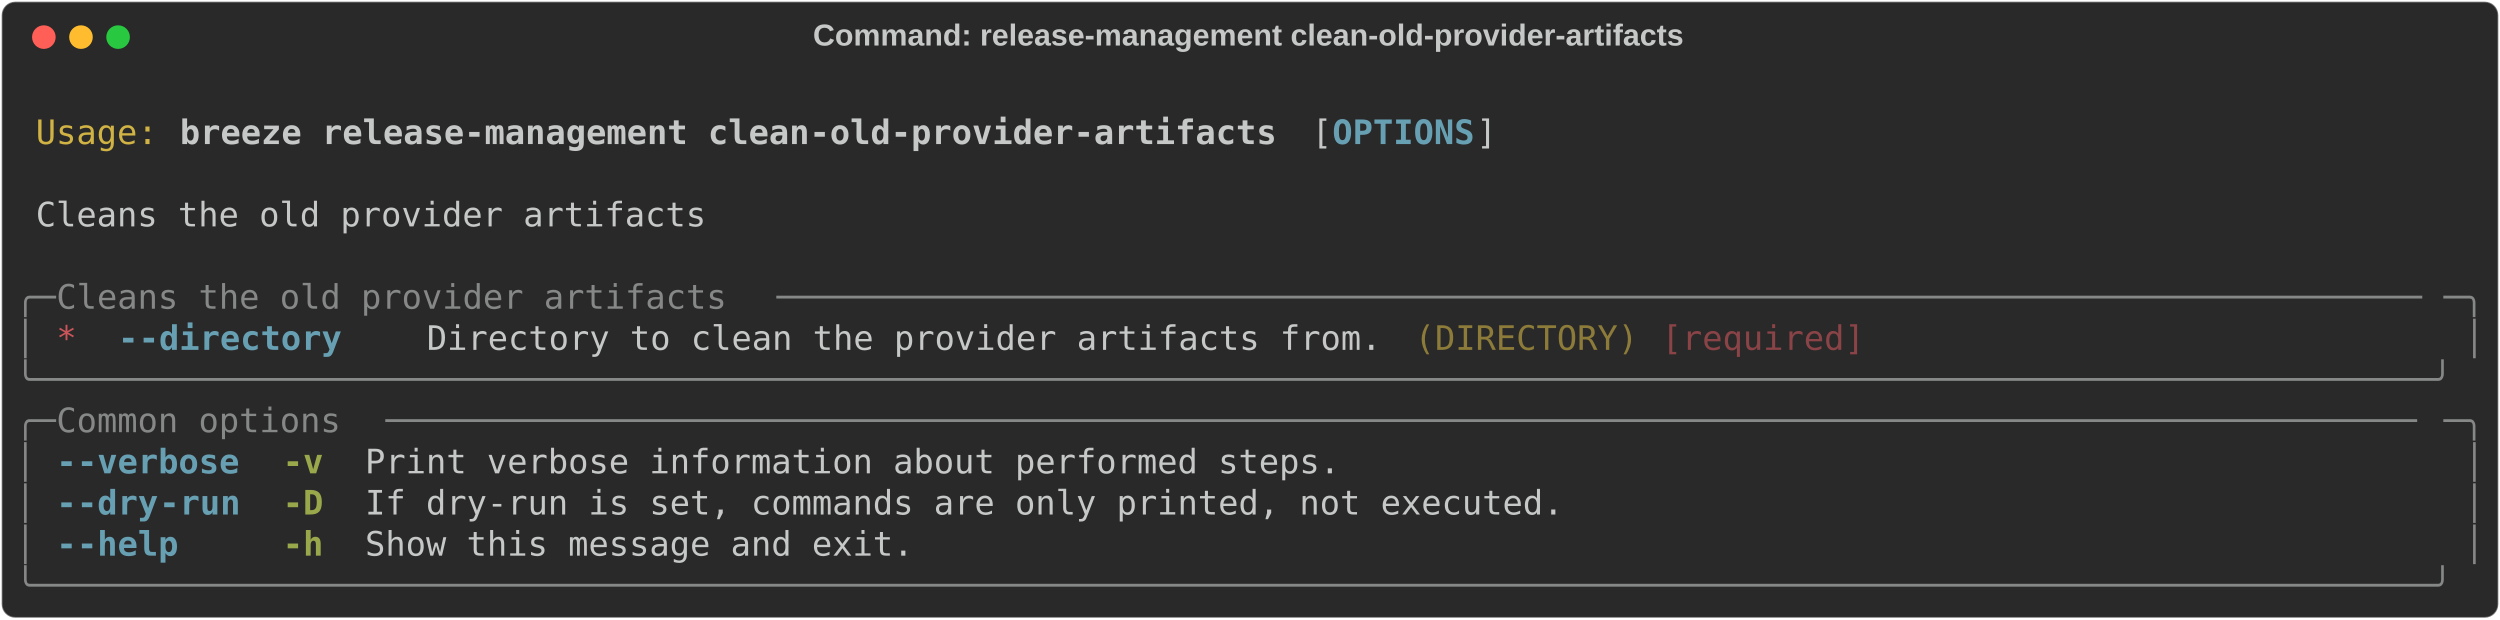
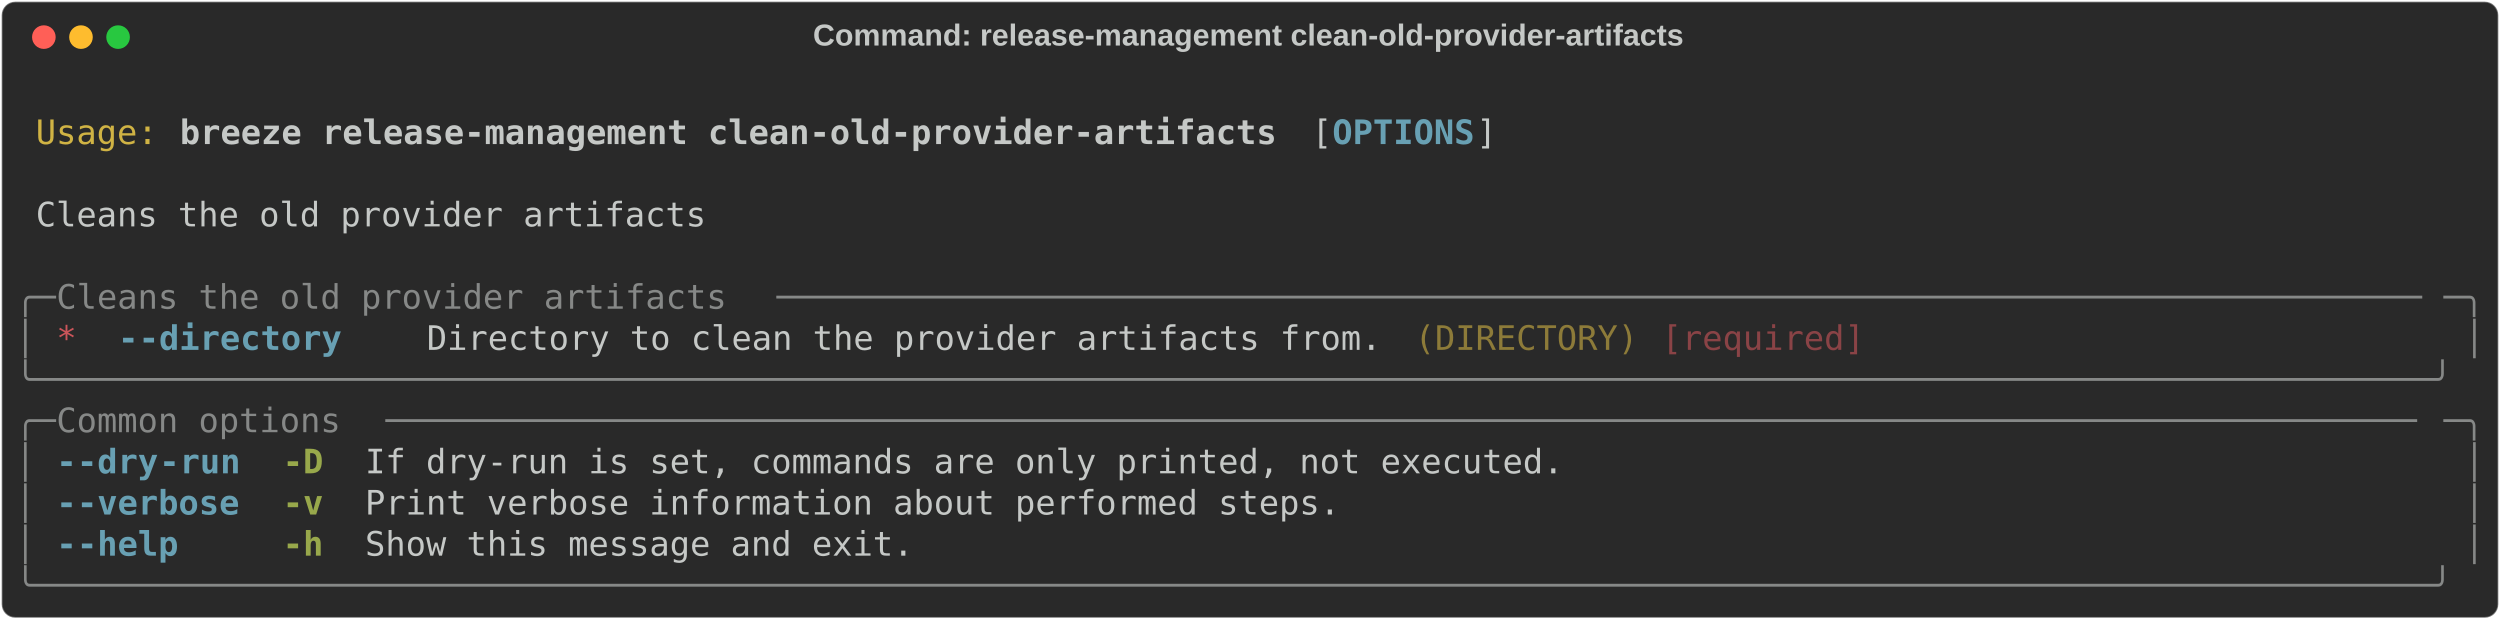
<svg xmlns="http://www.w3.org/2000/svg" class="rich-terminal" viewBox="0 0 1482 367.2">
  <style>

    @font-face {
        font-family: "Fira Code";
        src: local("FiraCode-Regular"),
                url("https://cdnjs.cloudflare.com/ajax/libs/firacode/6.2.0/woff2/FiraCode-Regular.woff2") format("woff2"),
                url("https://cdnjs.cloudflare.com/ajax/libs/firacode/6.2.0/woff/FiraCode-Regular.woff") format("woff");
        font-style: normal;
        font-weight: 400;
    }
    @font-face {
        font-family: "Fira Code";
        src: local("FiraCode-Bold"),
                url("https://cdnjs.cloudflare.com/ajax/libs/firacode/6.2.0/woff2/FiraCode-Bold.woff2") format("woff2"),
                url("https://cdnjs.cloudflare.com/ajax/libs/firacode/6.2.0/woff/FiraCode-Bold.woff") format("woff");
        font-style: bold;
        font-weight: 700;
    }

    .breeze-release-management-clean-old-provider-artifacts-matrix {
        font-family: Fira Code, monospace;
        font-size: 20px;
        line-height: 24.4px;
        font-variant-east-asian: full-width;
    }

    .breeze-release-management-clean-old-provider-artifacts-title {
        font-size: 18px;
        font-weight: bold;
        font-family: arial;
    }

    .breeze-release-management-clean-old-provider-artifacts-r1 { fill: #c5c8c6 }
.breeze-release-management-clean-old-provider-artifacts-r2 { fill: #d0b344 }
.breeze-release-management-clean-old-provider-artifacts-r3 { fill: #c5c8c6;font-weight: bold }
.breeze-release-management-clean-old-provider-artifacts-r4 { fill: #68a0b3;font-weight: bold }
.breeze-release-management-clean-old-provider-artifacts-r5 { fill: #868887 }
.breeze-release-management-clean-old-provider-artifacts-r6 { fill: #cc555a }
.breeze-release-management-clean-old-provider-artifacts-r7 { fill: #8d7b39 }
.breeze-release-management-clean-old-provider-artifacts-r8 { fill: #8a4346 }
.breeze-release-management-clean-old-provider-artifacts-r9 { fill: #98a84b;font-weight: bold }
    </style>
  <defs>
    <clipPath id="breeze-release-management-clean-old-provider-artifacts-clip-terminal">
      <rect x="0" y="0" width="1463.0" height="316.2" />
    </clipPath>
    <clipPath id="breeze-release-management-clean-old-provider-artifacts-line-0">
      <rect x="0" y="1.5" width="1464" height="24.65" />
    </clipPath>
    <clipPath id="breeze-release-management-clean-old-provider-artifacts-line-1">
      <rect x="0" y="25.9" width="1464" height="24.65" />
    </clipPath>
    <clipPath id="breeze-release-management-clean-old-provider-artifacts-line-2">
      <rect x="0" y="50.3" width="1464" height="24.65" />
    </clipPath>
    <clipPath id="breeze-release-management-clean-old-provider-artifacts-line-3">
      <rect x="0" y="74.7" width="1464" height="24.65" />
    </clipPath>
    <clipPath id="breeze-release-management-clean-old-provider-artifacts-line-4">
      <rect x="0" y="99.1" width="1464" height="24.65" />
    </clipPath>
    <clipPath id="breeze-release-management-clean-old-provider-artifacts-line-5">
      <rect x="0" y="123.5" width="1464" height="24.65" />
    </clipPath>
    <clipPath id="breeze-release-management-clean-old-provider-artifacts-line-6">
      <rect x="0" y="147.9" width="1464" height="24.65" />
    </clipPath>
    <clipPath id="breeze-release-management-clean-old-provider-artifacts-line-7">
      <rect x="0" y="172.3" width="1464" height="24.65" />
    </clipPath>
    <clipPath id="breeze-release-management-clean-old-provider-artifacts-line-8">
      <rect x="0" y="196.7" width="1464" height="24.65" />
    </clipPath>
    <clipPath id="breeze-release-management-clean-old-provider-artifacts-line-9">
      <rect x="0" y="221.1" width="1464" height="24.65" />
    </clipPath>
    <clipPath id="breeze-release-management-clean-old-provider-artifacts-line-10">
      <rect x="0" y="245.5" width="1464" height="24.65" />
    </clipPath>
    <clipPath id="breeze-release-management-clean-old-provider-artifacts-line-11">
      <rect x="0" y="269.9" width="1464" height="24.65" />
    </clipPath>
  </defs>
  <rect fill="#292929" stroke="rgba(255,255,255,0.35)" stroke-width="1" x="1" y="1" width="1480" height="365.2" rx="8" />
  <text class="breeze-release-management-clean-old-provider-artifacts-title" fill="#c5c8c6" text-anchor="middle" x="740" y="27">Command: release-management clean-old-provider-artifacts</text>
  <g transform="translate(26,22)">
    <circle cx="0" cy="0" r="7" fill="#ff5f57" />
    <circle cx="22" cy="0" r="7" fill="#febc2e" />
    <circle cx="44" cy="0" r="7" fill="#28c840" />
  </g>
  <g transform="translate(9, 41)" clip-path="url(#breeze-release-management-clean-old-provider-artifacts-clip-terminal)">
    <g class="breeze-release-management-clean-old-provider-artifacts-matrix">
      <text class="breeze-release-management-clean-old-provider-artifacts-r1" x="1464" y="20" textLength="12.2" clip-path="url(#breeze-release-management-clean-old-provider-artifacts-line-0)">
</text>
      <text class="breeze-release-management-clean-old-provider-artifacts-r2" x="12.2" y="44.4" textLength="73.2" clip-path="url(#breeze-release-management-clean-old-provider-artifacts-line-1)">Usage:</text>
      <text class="breeze-release-management-clean-old-provider-artifacts-r3" x="97.6" y="44.4" textLength="658.8" clip-path="url(#breeze-release-management-clean-old-provider-artifacts-line-1)">breeze release-management clean-old-provider-artifacts</text>
      <text class="breeze-release-management-clean-old-provider-artifacts-r1" x="768.6" y="44.4" textLength="12.2" clip-path="url(#breeze-release-management-clean-old-provider-artifacts-line-1)">[</text>
      <text class="breeze-release-management-clean-old-provider-artifacts-r4" x="780.8" y="44.4" textLength="85.4" clip-path="url(#breeze-release-management-clean-old-provider-artifacts-line-1)">OPTIONS</text>
      <text class="breeze-release-management-clean-old-provider-artifacts-r1" x="866.2" y="44.4" textLength="12.2" clip-path="url(#breeze-release-management-clean-old-provider-artifacts-line-1)">]</text>
      <text class="breeze-release-management-clean-old-provider-artifacts-r1" x="1464" y="44.4" textLength="12.2" clip-path="url(#breeze-release-management-clean-old-provider-artifacts-line-1)">
</text>
      <text class="breeze-release-management-clean-old-provider-artifacts-r1" x="1464" y="68.8" textLength="12.2" clip-path="url(#breeze-release-management-clean-old-provider-artifacts-line-2)">
</text>
      <text class="breeze-release-management-clean-old-provider-artifacts-r1" x="12.2" y="93.2" textLength="402.6" clip-path="url(#breeze-release-management-clean-old-provider-artifacts-line-3)">Cleans the old provider artifacts</text>
      <text class="breeze-release-management-clean-old-provider-artifacts-r1" x="1464" y="93.2" textLength="12.2" clip-path="url(#breeze-release-management-clean-old-provider-artifacts-line-3)">
</text>
      <text class="breeze-release-management-clean-old-provider-artifacts-r1" x="1464" y="117.6" textLength="12.2" clip-path="url(#breeze-release-management-clean-old-provider-artifacts-line-4)">
</text>
      <text class="breeze-release-management-clean-old-provider-artifacts-r5" x="0" y="142" textLength="24.4" clip-path="url(#breeze-release-management-clean-old-provider-artifacts-line-5)">╭─</text>
      <text class="breeze-release-management-clean-old-provider-artifacts-r5" x="24.4" y="142" textLength="427" clip-path="url(#breeze-release-management-clean-old-provider-artifacts-line-5)"> Cleans the old provider artifacts </text>
      <text class="breeze-release-management-clean-old-provider-artifacts-r5" x="451.4" y="142" textLength="988.2" clip-path="url(#breeze-release-management-clean-old-provider-artifacts-line-5)">─────────────────────────────────────────────────────────────────────────────────</text>
      <text class="breeze-release-management-clean-old-provider-artifacts-r5" x="1439.6" y="142" textLength="24.4" clip-path="url(#breeze-release-management-clean-old-provider-artifacts-line-5)">─╮</text>
      <text class="breeze-release-management-clean-old-provider-artifacts-r1" x="1464" y="142" textLength="12.2" clip-path="url(#breeze-release-management-clean-old-provider-artifacts-line-5)">
</text>
      <text class="breeze-release-management-clean-old-provider-artifacts-r5" x="0" y="166.4" textLength="12.2" clip-path="url(#breeze-release-management-clean-old-provider-artifacts-line-6)">│</text>
      <text class="breeze-release-management-clean-old-provider-artifacts-r6" x="24.4" y="166.4" textLength="12.2" clip-path="url(#breeze-release-management-clean-old-provider-artifacts-line-6)">*</text>
      <text class="breeze-release-management-clean-old-provider-artifacts-r4" x="61" y="166.4" textLength="12.2" clip-path="url(#breeze-release-management-clean-old-provider-artifacts-line-6)">-</text>
      <text class="breeze-release-management-clean-old-provider-artifacts-r4" x="73.2" y="166.4" textLength="122" clip-path="url(#breeze-release-management-clean-old-provider-artifacts-line-6)">-directory</text>
      <text class="breeze-release-management-clean-old-provider-artifacts-r1" x="244" y="166.4" textLength="573.4" clip-path="url(#breeze-release-management-clean-old-provider-artifacts-line-6)">Directory to clean the provider artifacts from.</text>
      <text class="breeze-release-management-clean-old-provider-artifacts-r7" x="829.6" y="166.4" textLength="134.2" clip-path="url(#breeze-release-management-clean-old-provider-artifacts-line-6)">(DIRECTORY)</text>
      <text class="breeze-release-management-clean-old-provider-artifacts-r8" x="976" y="166.4" textLength="122" clip-path="url(#breeze-release-management-clean-old-provider-artifacts-line-6)">[required]</text>
      <text class="breeze-release-management-clean-old-provider-artifacts-r5" x="1451.8" y="166.4" textLength="12.2" clip-path="url(#breeze-release-management-clean-old-provider-artifacts-line-6)">│</text>
      <text class="breeze-release-management-clean-old-provider-artifacts-r1" x="1464" y="166.4" textLength="12.2" clip-path="url(#breeze-release-management-clean-old-provider-artifacts-line-6)">
</text>
      <text class="breeze-release-management-clean-old-provider-artifacts-r5" x="0" y="190.8" textLength="1464" clip-path="url(#breeze-release-management-clean-old-provider-artifacts-line-7)">╰──────────────────────────────────────────────────────────────────────────────────────────────────────────────────────╯</text>
      <text class="breeze-release-management-clean-old-provider-artifacts-r1" x="1464" y="190.8" textLength="12.2" clip-path="url(#breeze-release-management-clean-old-provider-artifacts-line-7)">
</text>
      <text class="breeze-release-management-clean-old-provider-artifacts-r5" x="0" y="215.2" textLength="24.4" clip-path="url(#breeze-release-management-clean-old-provider-artifacts-line-8)">╭─</text>
      <text class="breeze-release-management-clean-old-provider-artifacts-r5" x="24.4" y="215.2" textLength="195.2" clip-path="url(#breeze-release-management-clean-old-provider-artifacts-line-8)"> Common options </text>
      <text class="breeze-release-management-clean-old-provider-artifacts-r5" x="219.6" y="215.2" textLength="1220" clip-path="url(#breeze-release-management-clean-old-provider-artifacts-line-8)">────────────────────────────────────────────────────────────────────────────────────────────────────</text>
      <text class="breeze-release-management-clean-old-provider-artifacts-r5" x="1439.6" y="215.2" textLength="24.4" clip-path="url(#breeze-release-management-clean-old-provider-artifacts-line-8)">─╮</text>
      <text class="breeze-release-management-clean-old-provider-artifacts-r1" x="1464" y="215.2" textLength="12.2" clip-path="url(#breeze-release-management-clean-old-provider-artifacts-line-8)">
</text>
      <text class="breeze-release-management-clean-old-provider-artifacts-r5" x="0" y="239.6" textLength="12.2" clip-path="url(#breeze-release-management-clean-old-provider-artifacts-line-9)">│</text>
      <text class="breeze-release-management-clean-old-provider-artifacts-r4" x="24.4" y="239.6" textLength="12.2" clip-path="url(#breeze-release-management-clean-old-provider-artifacts-line-9)">-</text>
-       <text class="breeze-release-management-clean-old-provider-artifacts-r4" x="36.6" y="239.6" textLength="97.6" clip-path="url(#breeze-release-management-clean-old-provider-artifacts-line-9)">-verbose</text>
-       <text class="breeze-release-management-clean-old-provider-artifacts-r9" x="158.6" y="239.6" textLength="24.4" clip-path="url(#breeze-release-management-clean-old-provider-artifacts-line-9)">-v</text>
-       <text class="breeze-release-management-clean-old-provider-artifacts-r1" x="207.4" y="239.6" textLength="585.6" clip-path="url(#breeze-release-management-clean-old-provider-artifacts-line-9)">Print verbose information about performed steps.</text>
+       <text class="breeze-release-management-clean-old-provider-artifacts-r4" x="36.6" y="239.6" textLength="48.8" clip-path="url(#breeze-release-management-clean-old-provider-artifacts-line-9)">-dry</text>
+       <text class="breeze-release-management-clean-old-provider-artifacts-r4" x="85.4" y="239.6" textLength="48.8" clip-path="url(#breeze-release-management-clean-old-provider-artifacts-line-9)">-run</text>
+       <text class="breeze-release-management-clean-old-provider-artifacts-r9" x="158.6" y="239.6" textLength="24.4" clip-path="url(#breeze-release-management-clean-old-provider-artifacts-line-9)">-D</text>
+       <text class="breeze-release-management-clean-old-provider-artifacts-r1" x="207.4" y="239.6" textLength="719.8" clip-path="url(#breeze-release-management-clean-old-provider-artifacts-line-9)">If dry-run is set, commands are only printed, not executed.</text>
      <text class="breeze-release-management-clean-old-provider-artifacts-r5" x="1451.8" y="239.6" textLength="12.2" clip-path="url(#breeze-release-management-clean-old-provider-artifacts-line-9)">│</text>
      <text class="breeze-release-management-clean-old-provider-artifacts-r1" x="1464" y="239.6" textLength="12.2" clip-path="url(#breeze-release-management-clean-old-provider-artifacts-line-9)">
</text>
      <text class="breeze-release-management-clean-old-provider-artifacts-r5" x="0" y="264" textLength="12.2" clip-path="url(#breeze-release-management-clean-old-provider-artifacts-line-10)">│</text>
      <text class="breeze-release-management-clean-old-provider-artifacts-r4" x="24.4" y="264" textLength="12.2" clip-path="url(#breeze-release-management-clean-old-provider-artifacts-line-10)">-</text>
-       <text class="breeze-release-management-clean-old-provider-artifacts-r4" x="36.6" y="264" textLength="48.8" clip-path="url(#breeze-release-management-clean-old-provider-artifacts-line-10)">-dry</text>
-       <text class="breeze-release-management-clean-old-provider-artifacts-r4" x="85.4" y="264" textLength="48.8" clip-path="url(#breeze-release-management-clean-old-provider-artifacts-line-10)">-run</text>
-       <text class="breeze-release-management-clean-old-provider-artifacts-r9" x="158.6" y="264" textLength="24.4" clip-path="url(#breeze-release-management-clean-old-provider-artifacts-line-10)">-D</text>
-       <text class="breeze-release-management-clean-old-provider-artifacts-r1" x="207.4" y="264" textLength="719.8" clip-path="url(#breeze-release-management-clean-old-provider-artifacts-line-10)">If dry-run is set, commands are only printed, not executed.</text>
+       <text class="breeze-release-management-clean-old-provider-artifacts-r4" x="36.6" y="264" textLength="97.6" clip-path="url(#breeze-release-management-clean-old-provider-artifacts-line-10)">-verbose</text>
+       <text class="breeze-release-management-clean-old-provider-artifacts-r9" x="158.6" y="264" textLength="24.4" clip-path="url(#breeze-release-management-clean-old-provider-artifacts-line-10)">-v</text>
+       <text class="breeze-release-management-clean-old-provider-artifacts-r1" x="207.4" y="264" textLength="585.6" clip-path="url(#breeze-release-management-clean-old-provider-artifacts-line-10)">Print verbose information about performed steps.</text>
      <text class="breeze-release-management-clean-old-provider-artifacts-r5" x="1451.8" y="264" textLength="12.2" clip-path="url(#breeze-release-management-clean-old-provider-artifacts-line-10)">│</text>
      <text class="breeze-release-management-clean-old-provider-artifacts-r1" x="1464" y="264" textLength="12.2" clip-path="url(#breeze-release-management-clean-old-provider-artifacts-line-10)">
</text>
      <text class="breeze-release-management-clean-old-provider-artifacts-r5" x="0" y="288.4" textLength="12.2" clip-path="url(#breeze-release-management-clean-old-provider-artifacts-line-11)">│</text>
      <text class="breeze-release-management-clean-old-provider-artifacts-r4" x="24.4" y="288.4" textLength="12.2" clip-path="url(#breeze-release-management-clean-old-provider-artifacts-line-11)">-</text>
      <text class="breeze-release-management-clean-old-provider-artifacts-r4" x="36.6" y="288.4" textLength="61" clip-path="url(#breeze-release-management-clean-old-provider-artifacts-line-11)">-help</text>
      <text class="breeze-release-management-clean-old-provider-artifacts-r9" x="158.6" y="288.4" textLength="24.4" clip-path="url(#breeze-release-management-clean-old-provider-artifacts-line-11)">-h</text>
      <text class="breeze-release-management-clean-old-provider-artifacts-r1" x="207.4" y="288.4" textLength="329.4" clip-path="url(#breeze-release-management-clean-old-provider-artifacts-line-11)">Show this message and exit.</text>
      <text class="breeze-release-management-clean-old-provider-artifacts-r5" x="1451.8" y="288.4" textLength="12.2" clip-path="url(#breeze-release-management-clean-old-provider-artifacts-line-11)">│</text>
      <text class="breeze-release-management-clean-old-provider-artifacts-r1" x="1464" y="288.4" textLength="12.2" clip-path="url(#breeze-release-management-clean-old-provider-artifacts-line-11)">
</text>
      <text class="breeze-release-management-clean-old-provider-artifacts-r5" x="0" y="312.8" textLength="1464" clip-path="url(#breeze-release-management-clean-old-provider-artifacts-line-12)">╰──────────────────────────────────────────────────────────────────────────────────────────────────────────────────────╯</text>
      <text class="breeze-release-management-clean-old-provider-artifacts-r1" x="1464" y="312.8" textLength="12.2" clip-path="url(#breeze-release-management-clean-old-provider-artifacts-line-12)">
</text>
    </g>
  </g>
</svg>
